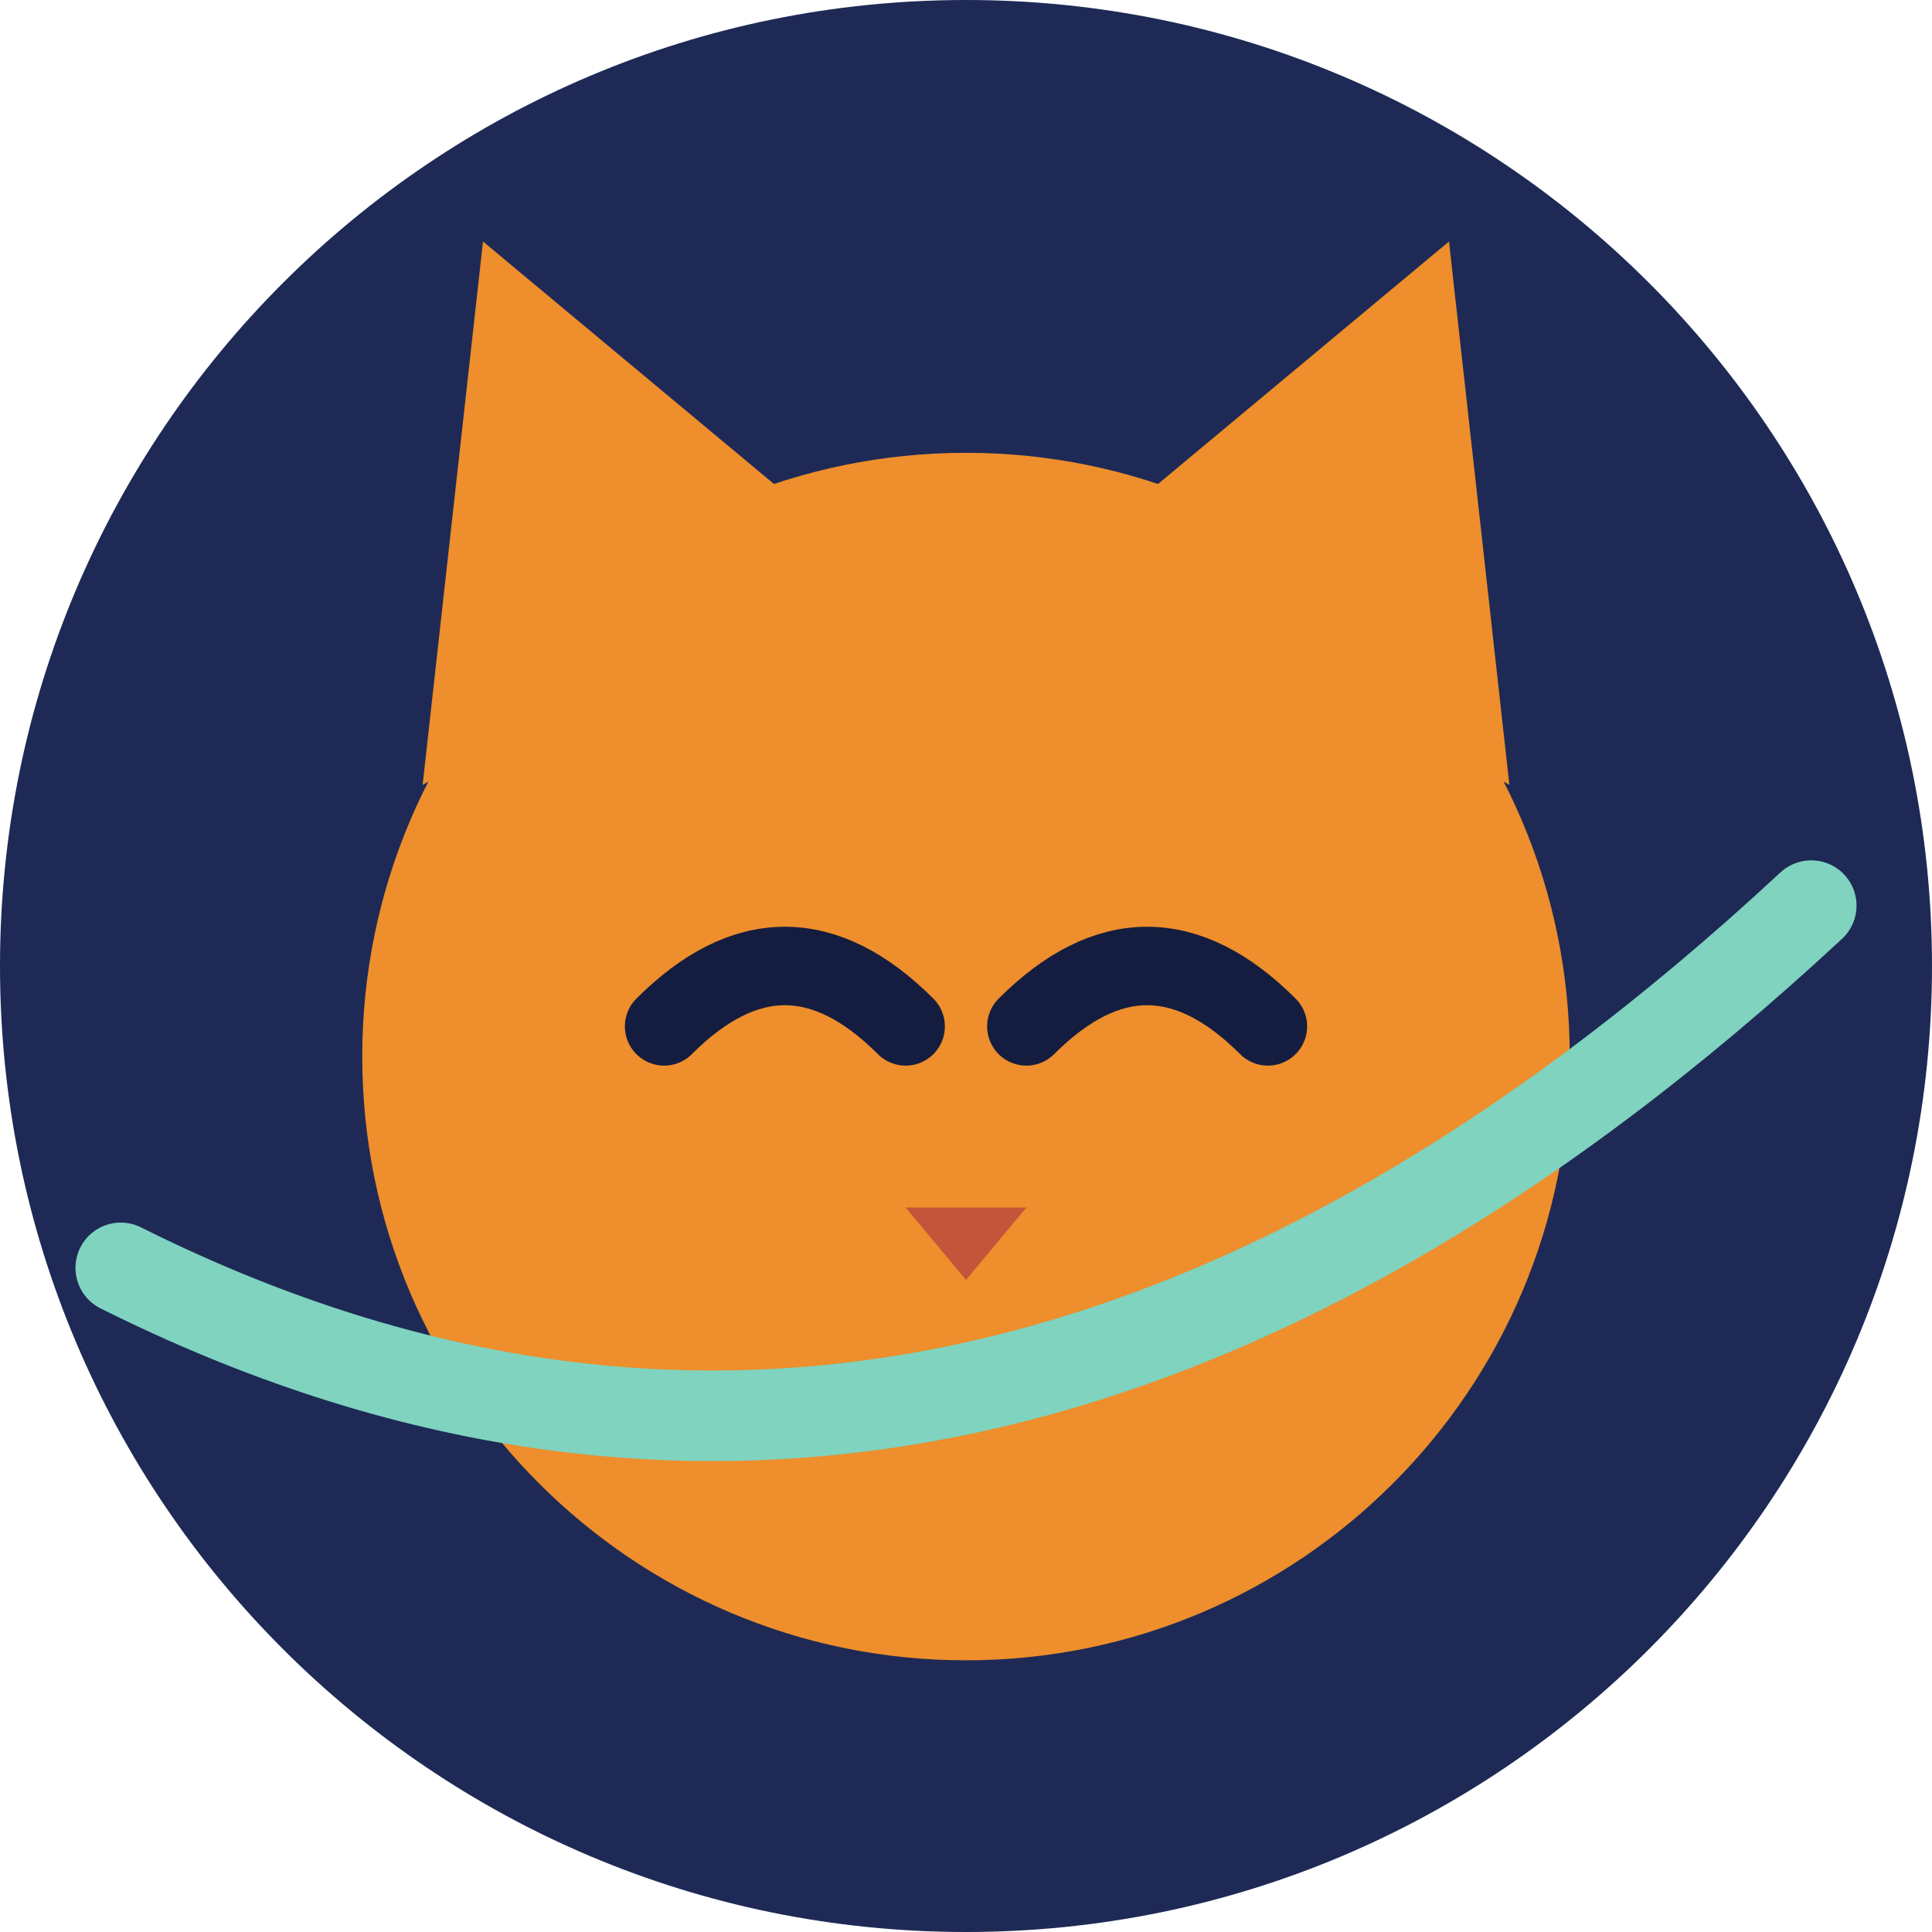
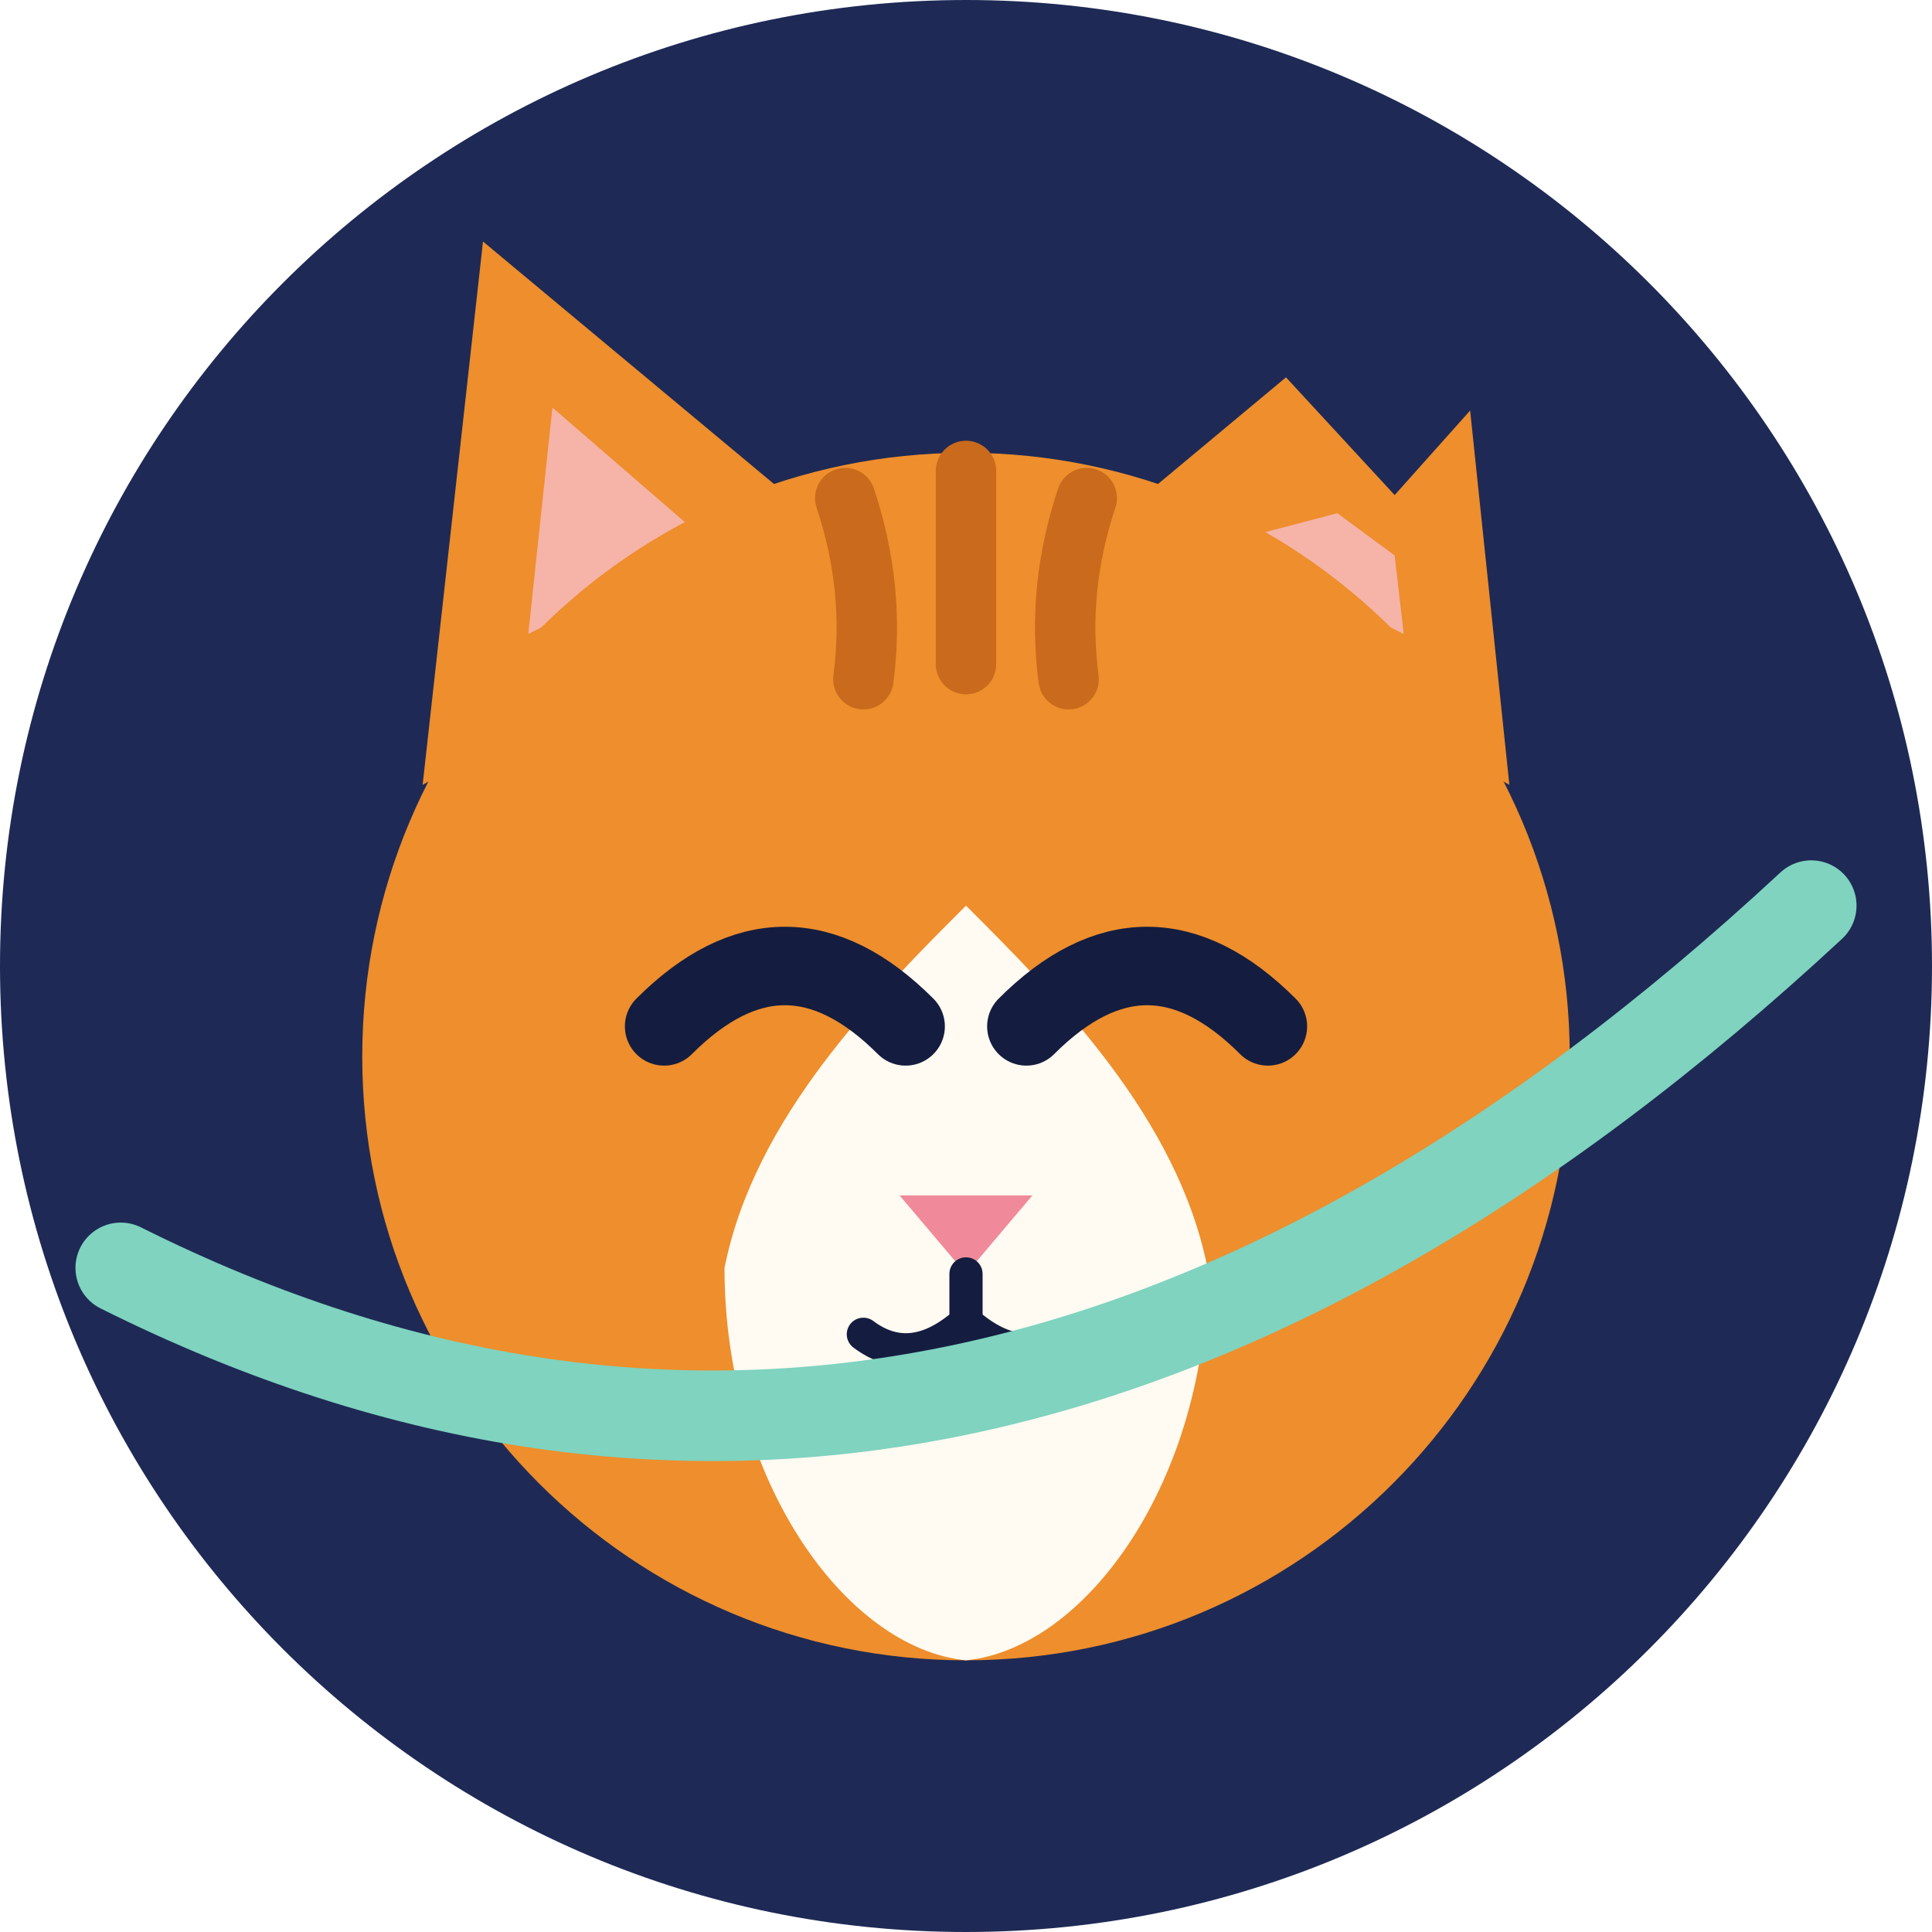
<svg xmlns="http://www.w3.org/2000/svg" viewBox="0 0 64 64">
  <circle cx="32" cy="32" r="32" fill="#1e2a55" />
-   <path d="M14 26 L16 8 L28 18 Z M50 26 L48 8 L36 18 Z" fill="#ee8e2c" />
+   <path d="M14 26 L16 8 L28 18 Z" fill="#ee8e2c" />
+   <path d="M50 26 L48.7 13.6 L46.2 16.4 L42.6 12.5 L36 18 Z" fill="#ee8e2c" />
+   <path d="M46.5 21 L46.2 18.4 L44.3 17 L40.5 18 Z" fill="#f6b3a8" />
+   <path d="M17.5 21 L18.3 13.5 L23.5 18 Z" fill="#f6b3a8" />
  <circle cx="32" cy="35" r="20" fill="#ee8e2c" />
+   <path d="M28 16.5 q1 3 0.6 6 M32 15.6 v6.4 M36 16.5 q-1 3 -0.6 6" fill="none" stroke="#c96a1c" stroke-width="2" stroke-linecap="round" />
+   <path d="M32 30 C29 33 25 37 24 42 C24 49 28 54.6 32 55 C36 54.6 40 49 40 42 C39 37 35 33 32 30 Z" fill="#fffaf2" />
  <path d="M22 34 q4-4 8 0 M34 34 q4-4 8 0" fill="none" stroke="#141d3f" stroke-width="2.6" stroke-linecap="round" />
-   <path d="M30 40 h4 l-2 2.4z" fill="#c4553a" />
+   <path d="M29.8 39.6 h4.4 l-2.2 2.6z" fill="#f08a9a" />
+   <path d="M32 42.2 v1.6 M32 43.8 q-1.8 1.6 -3.4 0.4 M32 43.8 q1.8 1.6 3.4 0.4" fill="none" stroke="#141d3f" stroke-width="1.1" stroke-linecap="round" />
  <path d="M4 42 Q32 56 60 30" fill="none" stroke="#7fd3bf" stroke-width="3" stroke-linecap="round" />
</svg>
